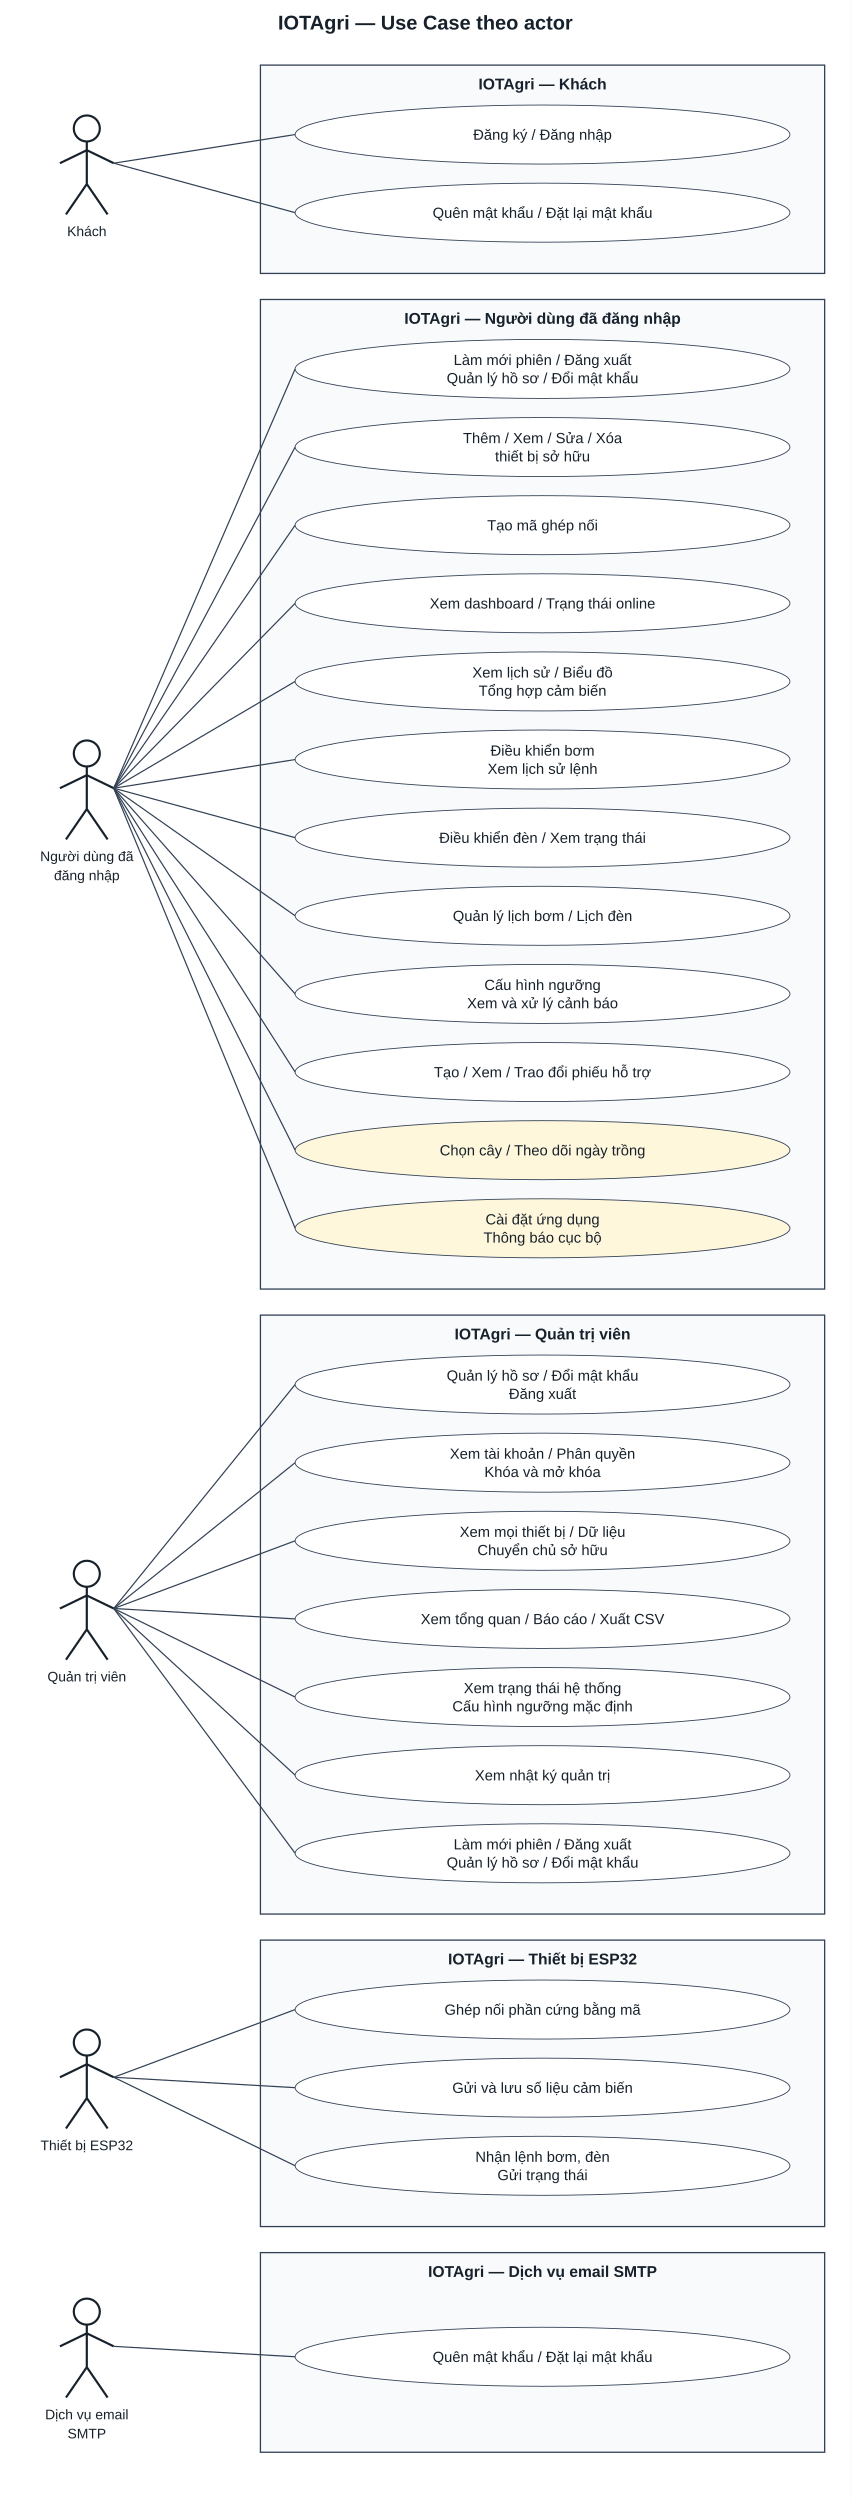
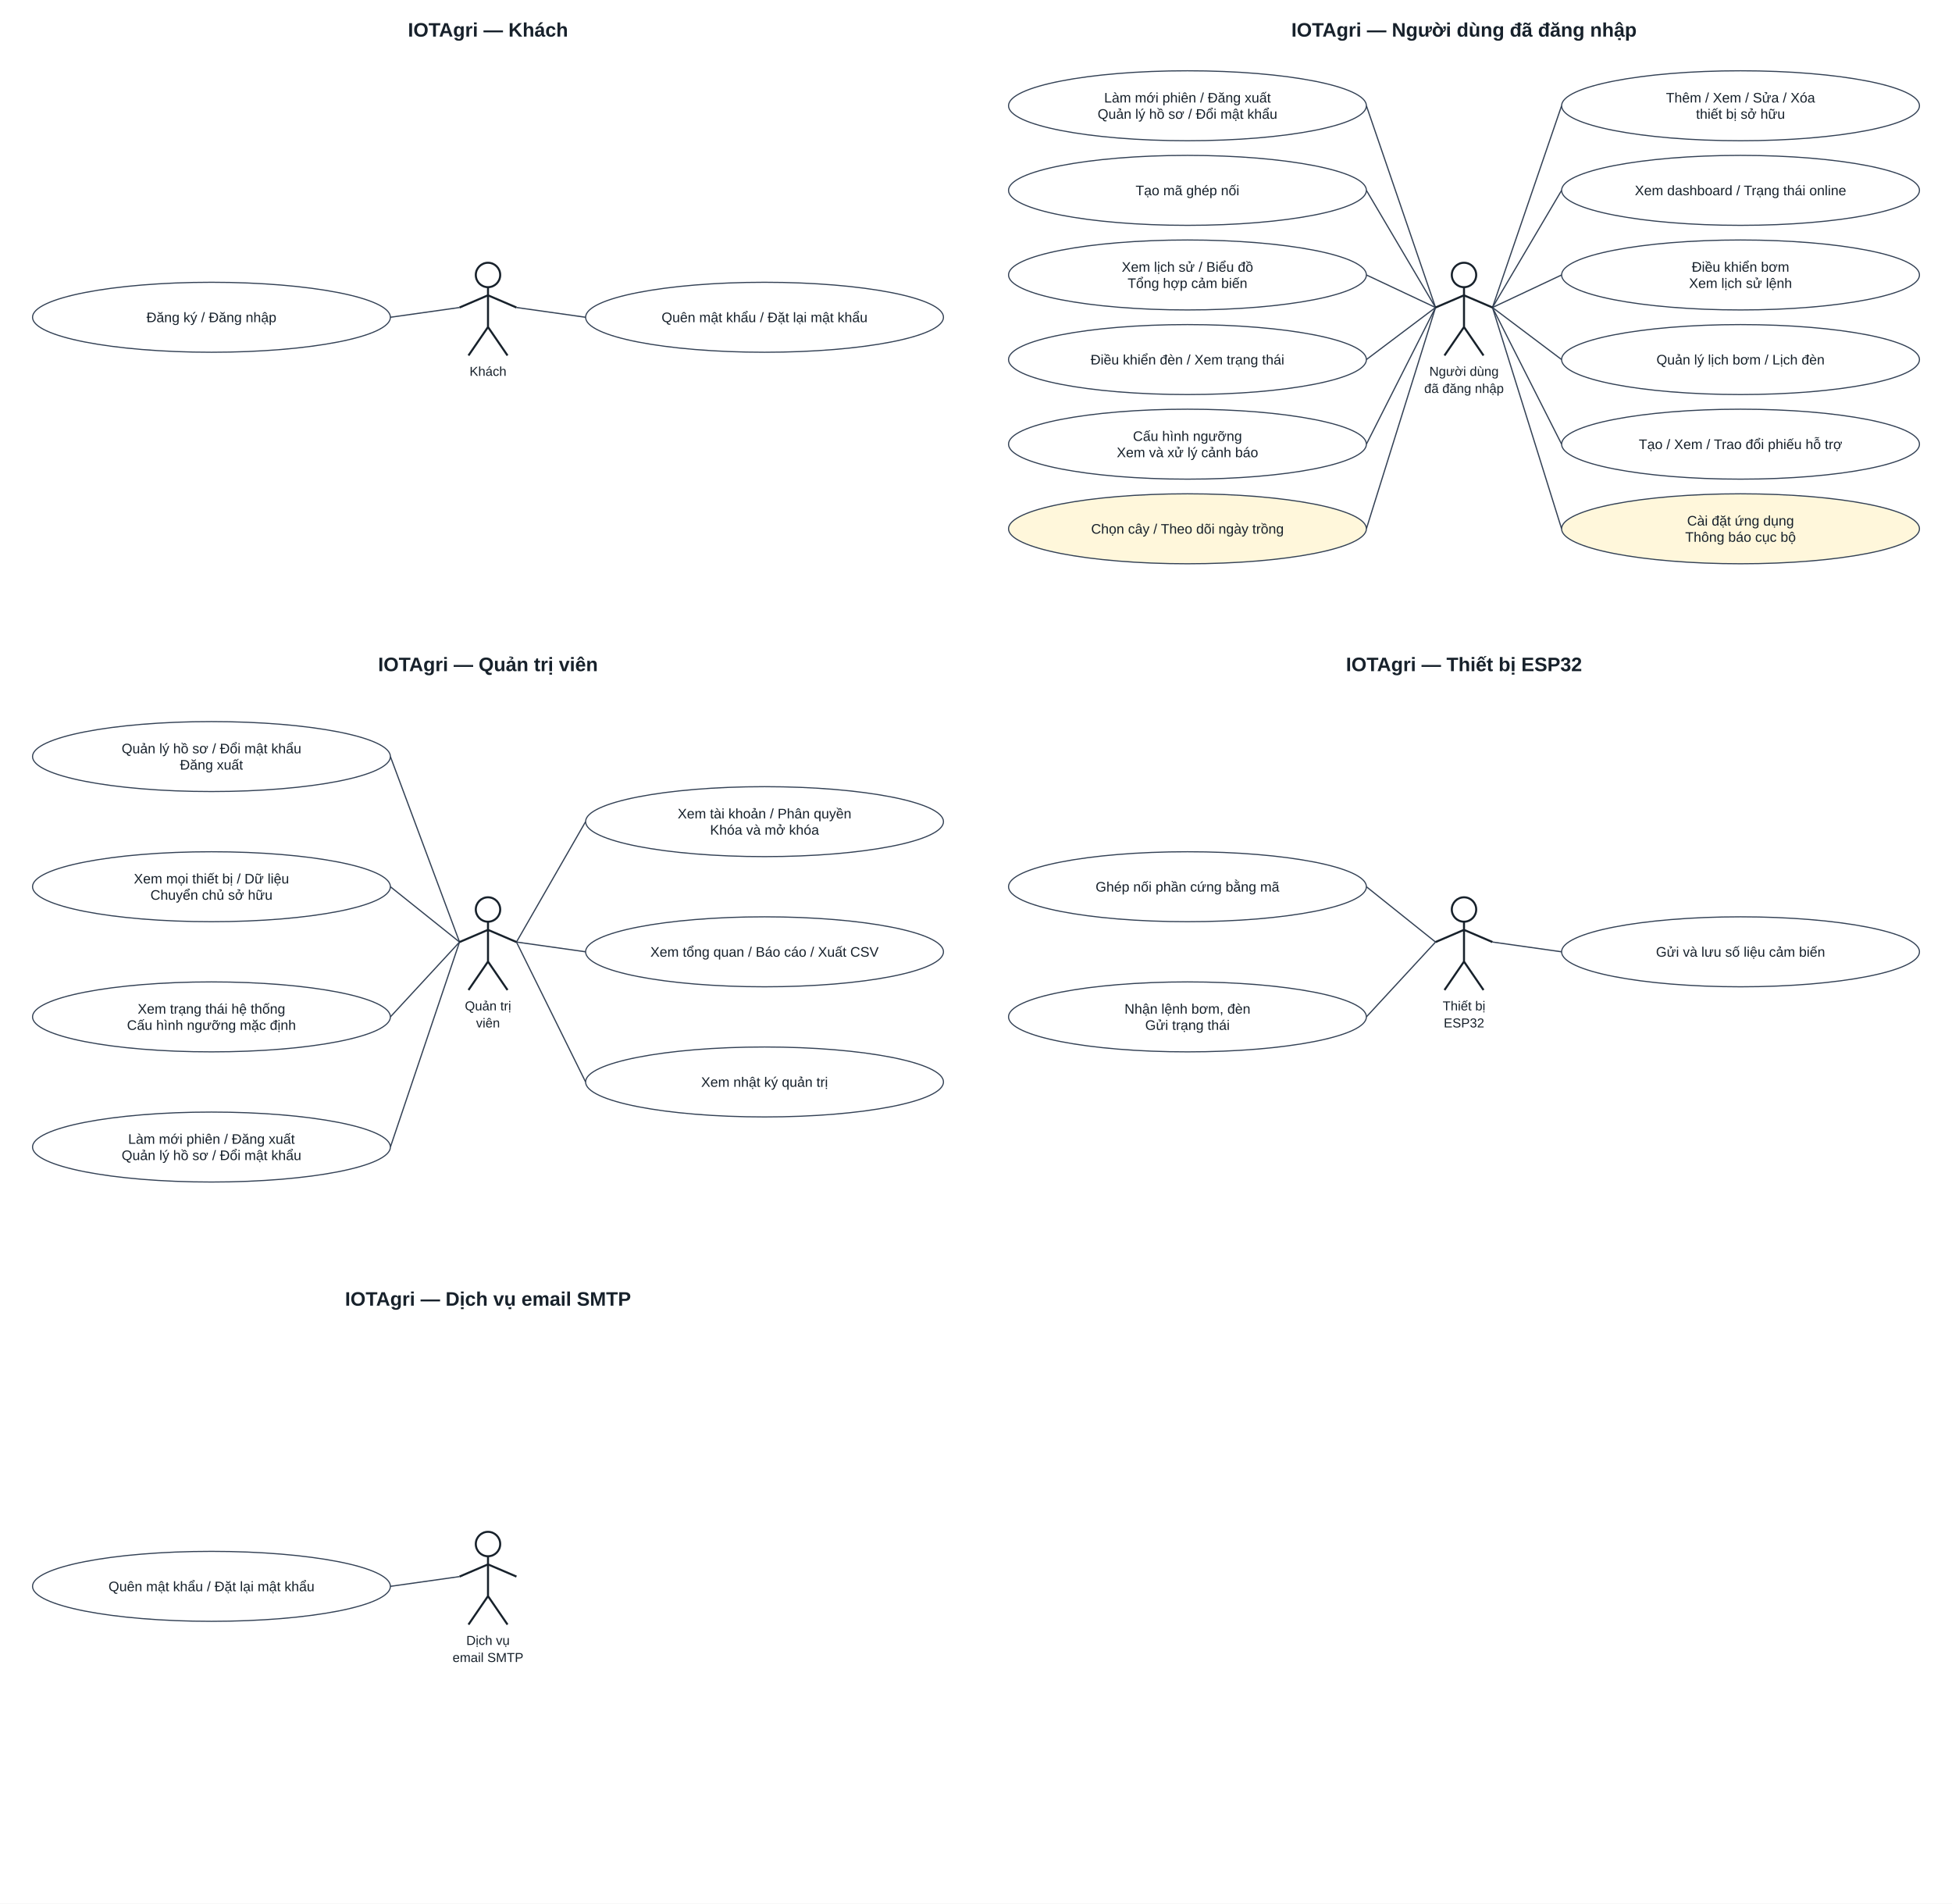
- <svg xmlns="http://www.w3.org/2000/svg" width="980" height="2880" viewBox="0 0 980 2880" role="img" aria-labelledby="title desc">
+ <svg xmlns="http://www.w3.org/2000/svg" width="2400" height="2340" viewBox="0 0 2400 2340" role="img" aria-labelledby="title desc">
  <rect width="100%" height="100%" fill="white" />
  <g font-family="Arial, sans-serif" fill="#17212b">
-     <text x="490" y="34" text-anchor="middle" font-size="23" font-weight="bold">IOTAgri — Use Case theo actor</text>
-     <g data-actor="Guest">
-       <rect x="300" y="75" width="650" height="240" fill="#f8fafc" stroke="#334155" stroke-width="1.5" />
-       <text x="625" y="103" text-anchor="middle" font-size="18" font-weight="bold">IOTAgri — Khách</text>
+     <g data-actor="Guest" transform="translate(0 0)">
+       <text x="600" y="45" text-anchor="middle" font-size="24" font-weight="bold">IOTAgri — Khách</text>
+       <line data-usecase="GuestUC1" x1="565" y1="378" x2="480" y2="390" stroke="#334155" stroke-width="1.5" />
+       <ellipse data-usecase="GuestUC1" cx="260" cy="390" rx="220" ry="43" fill="#FFFFFF" stroke="#334155" stroke-width="1.4" />
+       <text x="260" y="396.0" text-anchor="middle" font-size="17" font-weight="normal">Đăng ký / Đăng nhập</text>
+       <line data-usecase="GuestUC2" x1="635" y1="378" x2="720" y2="390" stroke="#334155" stroke-width="1.5" />
+       <ellipse data-usecase="GuestUC2" cx="940" cy="390" rx="220" ry="43" fill="#FFFFFF" stroke="#334155" stroke-width="1.4" />
+       <text x="940" y="396.0" text-anchor="middle" font-size="17" font-weight="normal">Quên mật khẩu / Đặt lại mật khẩu</text>
      <g fill="none" stroke="#17212b" stroke-width="2.5">
-         <circle cx="100" cy="148.0" r="15" />
-         <path d="M100 163.0 V212.0 M69 188.0 L100 173.0 L131 188.0 M100 212.0 L76 247.0 M100 212.0 L124 247.0" />
+         <circle cx="600" cy="338" r="15" />
+         <path d="M600 353 V402 M565 378 L600 363 L635 378 M600 402 L576 437 M600 402 L624 437" />
      </g>
-       <text x="100" y="272.0" text-anchor="middle" font-size="16" font-weight="normal">Khách</text>
-       <line data-usecase="GuestUC1" x1="131" y1="188.0" x2="340" y2="155.0" stroke="#334155" stroke-width="1.4" />
-       <ellipse data-usecase="GuestUC1" cx="625" cy="155.0" rx="285" ry="34" fill="#FFFFFF" stroke="#334155" />
-       <text x="625" y="161.0" text-anchor="middle" font-size="17" font-weight="normal">Đăng ký / Đăng nhập</text>
-       <line data-usecase="GuestUC2" x1="131" y1="188.0" x2="340" y2="245.0" stroke="#334155" stroke-width="1.4" />
-       <ellipse data-usecase="GuestUC2" cx="625" cy="245.0" rx="285" ry="34" fill="#FFFFFF" stroke="#334155" />
-       <text x="625" y="251.0" text-anchor="middle" font-size="17" font-weight="normal">Quên mật khẩu / Đặt lại mật khẩu</text>
+       <text x="600" y="462" text-anchor="middle" font-size="16" font-weight="normal">Khách</text>
    </g>
-     <g data-actor="User">
-       <rect x="300" y="345" width="650" height="1140" fill="#f8fafc" stroke="#334155" stroke-width="1.5" />
-       <text x="625" y="373" text-anchor="middle" font-size="18" font-weight="bold">IOTAgri — Người dùng đã đăng nhập</text>
+     <g data-actor="User" transform="translate(1200 0)">
+       <text x="600" y="45" text-anchor="middle" font-size="24" font-weight="bold">IOTAgri — Người dùng đã đăng nhập</text>
+       <line data-usecase="UserUC1" x1="565" y1="378" x2="480" y2="130.0" stroke="#334155" stroke-width="1.5" />
+       <ellipse data-usecase="UserUC1" cx="260" cy="130.0" rx="220" ry="43" fill="#FFFFFF" stroke="#334155" stroke-width="1.4" />
+       <text x="260" y="126.0" text-anchor="middle" font-size="17" font-weight="normal">Làm mới phiên / Đăng xuất</text>
+       <text x="260" y="146.0" text-anchor="middle" font-size="17" font-weight="normal">Quản lý hồ sơ / Đổi mật khẩu</text>
+       <line data-usecase="UserUC2" x1="635" y1="378" x2="720" y2="130.0" stroke="#334155" stroke-width="1.5" />
+       <ellipse data-usecase="UserUC2" cx="940" cy="130.0" rx="220" ry="43" fill="#FFFFFF" stroke="#334155" stroke-width="1.4" />
+       <text x="940" y="126.0" text-anchor="middle" font-size="17" font-weight="normal">Thêm / Xem / Sửa / Xóa</text>
+       <text x="940" y="146.0" text-anchor="middle" font-size="17" font-weight="normal">thiết bị sở hữu</text>
+       <line data-usecase="UserUC3" x1="565" y1="378" x2="480" y2="234.0" stroke="#334155" stroke-width="1.5" />
+       <ellipse data-usecase="UserUC3" cx="260" cy="234.0" rx="220" ry="43" fill="#FFFFFF" stroke="#334155" stroke-width="1.4" />
+       <text x="260" y="240.0" text-anchor="middle" font-size="17" font-weight="normal">Tạo mã ghép nối</text>
+       <line data-usecase="UserUC4" x1="635" y1="378" x2="720" y2="234.0" stroke="#334155" stroke-width="1.5" />
+       <ellipse data-usecase="UserUC4" cx="940" cy="234.0" rx="220" ry="43" fill="#FFFFFF" stroke="#334155" stroke-width="1.4" />
+       <text x="940" y="240.0" text-anchor="middle" font-size="17" font-weight="normal">Xem dashboard / Trạng thái online</text>
+       <line data-usecase="UserUC5" x1="565" y1="378" x2="480" y2="338.0" stroke="#334155" stroke-width="1.5" />
+       <ellipse data-usecase="UserUC5" cx="260" cy="338.0" rx="220" ry="43" fill="#FFFFFF" stroke="#334155" stroke-width="1.4" />
+       <text x="260" y="334.0" text-anchor="middle" font-size="17" font-weight="normal">Xem lịch sử / Biểu đồ</text>
+       <text x="260" y="354.0" text-anchor="middle" font-size="17" font-weight="normal">Tổng hợp cảm biến</text>
+       <line data-usecase="UserUC6" x1="635" y1="378" x2="720" y2="338.0" stroke="#334155" stroke-width="1.5" />
+       <ellipse data-usecase="UserUC6" cx="940" cy="338.0" rx="220" ry="43" fill="#FFFFFF" stroke="#334155" stroke-width="1.4" />
+       <text x="940" y="334.0" text-anchor="middle" font-size="17" font-weight="normal">Điều khiển bơm</text>
+       <text x="940" y="354.0" text-anchor="middle" font-size="17" font-weight="normal">Xem lịch sử lệnh</text>
+       <line data-usecase="UserUC7" x1="565" y1="378" x2="480" y2="442.0" stroke="#334155" stroke-width="1.5" />
+       <ellipse data-usecase="UserUC7" cx="260" cy="442.0" rx="220" ry="43" fill="#FFFFFF" stroke="#334155" stroke-width="1.4" />
+       <text x="260" y="448.0" text-anchor="middle" font-size="17" font-weight="normal">Điều khiển đèn / Xem trạng thái</text>
+       <line data-usecase="UserUC8" x1="635" y1="378" x2="720" y2="442.0" stroke="#334155" stroke-width="1.5" />
+       <ellipse data-usecase="UserUC8" cx="940" cy="442.0" rx="220" ry="43" fill="#FFFFFF" stroke="#334155" stroke-width="1.4" />
+       <text x="940" y="448.0" text-anchor="middle" font-size="17" font-weight="normal">Quản lý lịch bơm / Lịch đèn</text>
+       <line data-usecase="UserUC9" x1="565" y1="378" x2="480" y2="546.0" stroke="#334155" stroke-width="1.5" />
+       <ellipse data-usecase="UserUC9" cx="260" cy="546.0" rx="220" ry="43" fill="#FFFFFF" stroke="#334155" stroke-width="1.4" />
+       <text x="260" y="542.0" text-anchor="middle" font-size="17" font-weight="normal">Cấu hình ngưỡng</text>
+       <text x="260" y="562.0" text-anchor="middle" font-size="17" font-weight="normal">Xem và xử lý cảnh báo</text>
+       <line data-usecase="UserUC10" x1="635" y1="378" x2="720" y2="546.0" stroke="#334155" stroke-width="1.5" />
+       <ellipse data-usecase="UserUC10" cx="940" cy="546.0" rx="220" ry="43" fill="#FFFFFF" stroke="#334155" stroke-width="1.4" />
+       <text x="940" y="552.0" text-anchor="middle" font-size="17" font-weight="normal">Tạo / Xem / Trao đổi phiếu hỗ trợ</text>
+       <line data-usecase="UserUC11" x1="565" y1="378" x2="480" y2="650.0" stroke="#334155" stroke-width="1.5" />
+       <ellipse data-usecase="UserUC11" cx="260" cy="650.0" rx="220" ry="43" fill="#FFF7DB" stroke="#334155" stroke-width="1.4" />
+       <text x="260" y="656.0" text-anchor="middle" font-size="17" font-weight="normal">Chọn cây / Theo dõi ngày trồng</text>
+       <line data-usecase="UserUC12" x1="635" y1="378" x2="720" y2="650.0" stroke="#334155" stroke-width="1.5" />
+       <ellipse data-usecase="UserUC12" cx="940" cy="650.0" rx="220" ry="43" fill="#FFF7DB" stroke="#334155" stroke-width="1.4" />
+       <text x="940" y="646.0" text-anchor="middle" font-size="17" font-weight="normal">Cài đặt ứng dụng</text>
+       <text x="940" y="666.0" text-anchor="middle" font-size="17" font-weight="normal">Thông báo cục bộ</text>
      <g fill="none" stroke="#17212b" stroke-width="2.5">
-         <circle cx="100" cy="868.0" r="15" />
-         <path d="M100 883.0 V932.0 M69 908.0 L100 893.0 L131 908.0 M100 932.0 L76 967.0 M100 932.0 L124 967.0" />
+         <circle cx="600" cy="338" r="15" />
+         <path d="M600 353 V402 M565 378 L600 363 L635 378 M600 402 L576 437 M600 402 L624 437" />
      </g>
-       <text x="100" y="992.0" text-anchor="middle" font-size="16" font-weight="normal">Người dùng đã</text>
-       <text x="100" y="1014.0" text-anchor="middle" font-size="16" font-weight="normal">đăng nhập</text>
-       <line data-usecase="UserUC1" x1="131" y1="908.0" x2="340" y2="425.0" stroke="#334155" stroke-width="1.4" />
-       <ellipse data-usecase="UserUC1" cx="625" cy="425.0" rx="285" ry="34" fill="#FFFFFF" stroke="#334155" />
-       <text x="625" y="420.5" text-anchor="middle" font-size="17" font-weight="normal">Làm mới phiên / Đăng xuất</text>
-       <text x="625" y="441.5" text-anchor="middle" font-size="17" font-weight="normal">Quản lý hồ sơ / Đổi mật khẩu</text>
-       <line data-usecase="UserUC2" x1="131" y1="908.0" x2="340" y2="515.0" stroke="#334155" stroke-width="1.4" />
-       <ellipse data-usecase="UserUC2" cx="625" cy="515.0" rx="285" ry="34" fill="#FFFFFF" stroke="#334155" />
-       <text x="625" y="510.5" text-anchor="middle" font-size="17" font-weight="normal">Thêm / Xem / Sửa / Xóa</text>
-       <text x="625" y="531.5" text-anchor="middle" font-size="17" font-weight="normal">thiết bị sở hữu</text>
-       <line data-usecase="UserUC3" x1="131" y1="908.0" x2="340" y2="605.0" stroke="#334155" stroke-width="1.4" />
-       <ellipse data-usecase="UserUC3" cx="625" cy="605.0" rx="285" ry="34" fill="#FFFFFF" stroke="#334155" />
-       <text x="625" y="611.0" text-anchor="middle" font-size="17" font-weight="normal">Tạo mã ghép nối</text>
-       <line data-usecase="UserUC4" x1="131" y1="908.0" x2="340" y2="695.0" stroke="#334155" stroke-width="1.4" />
-       <ellipse data-usecase="UserUC4" cx="625" cy="695.0" rx="285" ry="34" fill="#FFFFFF" stroke="#334155" />
-       <text x="625" y="701.0" text-anchor="middle" font-size="17" font-weight="normal">Xem dashboard / Trạng thái online</text>
-       <line data-usecase="UserUC5" x1="131" y1="908.0" x2="340" y2="785.0" stroke="#334155" stroke-width="1.4" />
-       <ellipse data-usecase="UserUC5" cx="625" cy="785.0" rx="285" ry="34" fill="#FFFFFF" stroke="#334155" />
-       <text x="625" y="780.5" text-anchor="middle" font-size="17" font-weight="normal">Xem lịch sử / Biểu đồ</text>
-       <text x="625" y="801.5" text-anchor="middle" font-size="17" font-weight="normal">Tổng hợp cảm biến</text>
-       <line data-usecase="UserUC6" x1="131" y1="908.0" x2="340" y2="875.0" stroke="#334155" stroke-width="1.4" />
-       <ellipse data-usecase="UserUC6" cx="625" cy="875.0" rx="285" ry="34" fill="#FFFFFF" stroke="#334155" />
-       <text x="625" y="870.5" text-anchor="middle" font-size="17" font-weight="normal">Điều khiển bơm</text>
-       <text x="625" y="891.5" text-anchor="middle" font-size="17" font-weight="normal">Xem lịch sử lệnh</text>
-       <line data-usecase="UserUC7" x1="131" y1="908.0" x2="340" y2="965.0" stroke="#334155" stroke-width="1.4" />
-       <ellipse data-usecase="UserUC7" cx="625" cy="965.0" rx="285" ry="34" fill="#FFFFFF" stroke="#334155" />
-       <text x="625" y="971.0" text-anchor="middle" font-size="17" font-weight="normal">Điều khiển đèn / Xem trạng thái</text>
-       <line data-usecase="UserUC8" x1="131" y1="908.0" x2="340" y2="1055.0" stroke="#334155" stroke-width="1.4" />
-       <ellipse data-usecase="UserUC8" cx="625" cy="1055.0" rx="285" ry="34" fill="#FFFFFF" stroke="#334155" />
-       <text x="625" y="1061.0" text-anchor="middle" font-size="17" font-weight="normal">Quản lý lịch bơm / Lịch đèn</text>
-       <line data-usecase="UserUC9" x1="131" y1="908.0" x2="340" y2="1145.0" stroke="#334155" stroke-width="1.4" />
-       <ellipse data-usecase="UserUC9" cx="625" cy="1145.0" rx="285" ry="34" fill="#FFFFFF" stroke="#334155" />
-       <text x="625" y="1140.5" text-anchor="middle" font-size="17" font-weight="normal">Cấu hình ngưỡng</text>
-       <text x="625" y="1161.5" text-anchor="middle" font-size="17" font-weight="normal">Xem và xử lý cảnh báo</text>
-       <line data-usecase="UserUC10" x1="131" y1="908.0" x2="340" y2="1235.0" stroke="#334155" stroke-width="1.4" />
-       <ellipse data-usecase="UserUC10" cx="625" cy="1235.0" rx="285" ry="34" fill="#FFFFFF" stroke="#334155" />
-       <text x="625" y="1241.0" text-anchor="middle" font-size="17" font-weight="normal">Tạo / Xem / Trao đổi phiếu hỗ trợ</text>
-       <line data-usecase="UserUC11" x1="131" y1="908.0" x2="340" y2="1325.0" stroke="#334155" stroke-width="1.4" />
-       <ellipse data-usecase="UserUC11" cx="625" cy="1325.0" rx="285" ry="34" fill="#FFF7DB" stroke="#334155" />
-       <text x="625" y="1331.0" text-anchor="middle" font-size="17" font-weight="normal">Chọn cây / Theo dõi ngày trồng</text>
-       <line data-usecase="UserUC12" x1="131" y1="908.0" x2="340" y2="1415.0" stroke="#334155" stroke-width="1.4" />
-       <ellipse data-usecase="UserUC12" cx="625" cy="1415.0" rx="285" ry="34" fill="#FFF7DB" stroke="#334155" />
-       <text x="625" y="1410.5" text-anchor="middle" font-size="17" font-weight="normal">Cài đặt ứng dụng</text>
-       <text x="625" y="1431.5" text-anchor="middle" font-size="17" font-weight="normal">Thông báo cục bộ</text>
+       <text x="600" y="462" text-anchor="middle" font-size="16" font-weight="normal">Người dùng</text>
+       <text x="600" y="483" text-anchor="middle" font-size="16" font-weight="normal">đã đăng nhập</text>
    </g>
-     <g data-actor="Admin">
-       <rect x="300" y="1515" width="650" height="690" fill="#f8fafc" stroke="#334155" stroke-width="1.5" />
-       <text x="625" y="1543" text-anchor="middle" font-size="18" font-weight="bold">IOTAgri — Quản trị viên</text>
+     <g data-actor="Admin" transform="translate(0 780)">
+       <text x="600" y="45" text-anchor="middle" font-size="24" font-weight="bold">IOTAgri — Quản trị viên</text>
+       <line data-usecase="AdminUC1" x1="565" y1="378" x2="480" y2="150.0" stroke="#334155" stroke-width="1.5" />
+       <ellipse data-usecase="AdminUC1" cx="260" cy="150.0" rx="220" ry="43" fill="#FFFFFF" stroke="#334155" stroke-width="1.4" />
+       <text x="260" y="146.0" text-anchor="middle" font-size="17" font-weight="normal">Quản lý hồ sơ / Đổi mật khẩu</text>
+       <text x="260" y="166.0" text-anchor="middle" font-size="17" font-weight="normal">Đăng xuất</text>
+       <line data-usecase="AdminUC2" x1="635" y1="378" x2="720" y2="230.0" stroke="#334155" stroke-width="1.5" />
+       <ellipse data-usecase="AdminUC2" cx="940" cy="230.0" rx="220" ry="43" fill="#FFFFFF" stroke="#334155" stroke-width="1.4" />
+       <text x="940" y="226.0" text-anchor="middle" font-size="17" font-weight="normal">Xem tài khoản / Phân quyền</text>
+       <text x="940" y="246.0" text-anchor="middle" font-size="17" font-weight="normal">Khóa và mở khóa</text>
+       <line data-usecase="AdminUC3" x1="565" y1="378" x2="480" y2="310.0" stroke="#334155" stroke-width="1.5" />
+       <ellipse data-usecase="AdminUC3" cx="260" cy="310.0" rx="220" ry="43" fill="#FFFFFF" stroke="#334155" stroke-width="1.4" />
+       <text x="260" y="306.0" text-anchor="middle" font-size="17" font-weight="normal">Xem mọi thiết bị / Dữ liệu</text>
+       <text x="260" y="326.0" text-anchor="middle" font-size="17" font-weight="normal">Chuyển chủ sở hữu</text>
+       <line data-usecase="AdminUC4" x1="635" y1="378" x2="720" y2="390.0" stroke="#334155" stroke-width="1.5" />
+       <ellipse data-usecase="AdminUC4" cx="940" cy="390.0" rx="220" ry="43" fill="#FFFFFF" stroke="#334155" stroke-width="1.4" />
+       <text x="940" y="396.0" text-anchor="middle" font-size="17" font-weight="normal">Xem tổng quan / Báo cáo / Xuất CSV</text>
+       <line data-usecase="AdminUC5" x1="565" y1="378" x2="480" y2="470.0" stroke="#334155" stroke-width="1.5" />
+       <ellipse data-usecase="AdminUC5" cx="260" cy="470.0" rx="220" ry="43" fill="#FFFFFF" stroke="#334155" stroke-width="1.4" />
+       <text x="260" y="466.0" text-anchor="middle" font-size="17" font-weight="normal">Xem trạng thái hệ thống</text>
+       <text x="260" y="486.0" text-anchor="middle" font-size="17" font-weight="normal">Cấu hình ngưỡng mặc định</text>
+       <line data-usecase="AdminUC6" x1="635" y1="378" x2="720" y2="550.0" stroke="#334155" stroke-width="1.5" />
+       <ellipse data-usecase="AdminUC6" cx="940" cy="550.0" rx="220" ry="43" fill="#FFFFFF" stroke="#334155" stroke-width="1.4" />
+       <text x="940" y="556.0" text-anchor="middle" font-size="17" font-weight="normal">Xem nhật ký quản trị</text>
+       <line data-usecase="AdminUC7" x1="565" y1="378" x2="480" y2="630.0" stroke="#334155" stroke-width="1.5" />
+       <ellipse data-usecase="AdminUC7" cx="260" cy="630.0" rx="220" ry="43" fill="#FFFFFF" stroke="#334155" stroke-width="1.4" />
+       <text x="260" y="626.0" text-anchor="middle" font-size="17" font-weight="normal">Làm mới phiên / Đăng xuất</text>
+       <text x="260" y="646.0" text-anchor="middle" font-size="17" font-weight="normal">Quản lý hồ sơ / Đổi mật khẩu</text>
      <g fill="none" stroke="#17212b" stroke-width="2.5">
-         <circle cx="100" cy="1813.0" r="15" />
-         <path d="M100 1828.0 V1877.0 M69 1853.0 L100 1838.0 L131 1853.0 M100 1877.0 L76 1912.0 M100 1877.0 L124 1912.0" />
+         <circle cx="600" cy="338" r="15" />
+         <path d="M600 353 V402 M565 378 L600 363 L635 378 M600 402 L576 437 M600 402 L624 437" />
      </g>
-       <text x="100" y="1937.0" text-anchor="middle" font-size="16" font-weight="normal">Quản trị viên</text>
-       <line data-usecase="AdminUC1" x1="131" y1="1853.0" x2="340" y2="1595.0" stroke="#334155" stroke-width="1.4" />
-       <ellipse data-usecase="AdminUC1" cx="625" cy="1595.0" rx="285" ry="34" fill="#FFFFFF" stroke="#334155" />
-       <text x="625" y="1590.5" text-anchor="middle" font-size="17" font-weight="normal">Quản lý hồ sơ / Đổi mật khẩu</text>
-       <text x="625" y="1611.5" text-anchor="middle" font-size="17" font-weight="normal">Đăng xuất</text>
-       <line data-usecase="AdminUC2" x1="131" y1="1853.0" x2="340" y2="1685.0" stroke="#334155" stroke-width="1.4" />
-       <ellipse data-usecase="AdminUC2" cx="625" cy="1685.0" rx="285" ry="34" fill="#FFFFFF" stroke="#334155" />
-       <text x="625" y="1680.5" text-anchor="middle" font-size="17" font-weight="normal">Xem tài khoản / Phân quyền</text>
-       <text x="625" y="1701.5" text-anchor="middle" font-size="17" font-weight="normal">Khóa và mở khóa</text>
-       <line data-usecase="AdminUC3" x1="131" y1="1853.0" x2="340" y2="1775.0" stroke="#334155" stroke-width="1.4" />
-       <ellipse data-usecase="AdminUC3" cx="625" cy="1775.0" rx="285" ry="34" fill="#FFFFFF" stroke="#334155" />
-       <text x="625" y="1770.5" text-anchor="middle" font-size="17" font-weight="normal">Xem mọi thiết bị / Dữ liệu</text>
-       <text x="625" y="1791.5" text-anchor="middle" font-size="17" font-weight="normal">Chuyển chủ sở hữu</text>
-       <line data-usecase="AdminUC4" x1="131" y1="1853.0" x2="340" y2="1865.0" stroke="#334155" stroke-width="1.4" />
-       <ellipse data-usecase="AdminUC4" cx="625" cy="1865.0" rx="285" ry="34" fill="#FFFFFF" stroke="#334155" />
-       <text x="625" y="1871.0" text-anchor="middle" font-size="17" font-weight="normal">Xem tổng quan / Báo cáo / Xuất CSV</text>
-       <line data-usecase="AdminUC5" x1="131" y1="1853.0" x2="340" y2="1955.0" stroke="#334155" stroke-width="1.4" />
-       <ellipse data-usecase="AdminUC5" cx="625" cy="1955.0" rx="285" ry="34" fill="#FFFFFF" stroke="#334155" />
-       <text x="625" y="1950.5" text-anchor="middle" font-size="17" font-weight="normal">Xem trạng thái hệ thống</text>
-       <text x="625" y="1971.5" text-anchor="middle" font-size="17" font-weight="normal">Cấu hình ngưỡng mặc định</text>
-       <line data-usecase="AdminUC6" x1="131" y1="1853.0" x2="340" y2="2045.0" stroke="#334155" stroke-width="1.4" />
-       <ellipse data-usecase="AdminUC6" cx="625" cy="2045.0" rx="285" ry="34" fill="#FFFFFF" stroke="#334155" />
-       <text x="625" y="2051.0" text-anchor="middle" font-size="17" font-weight="normal">Xem nhật ký quản trị</text>
-       <line data-usecase="AdminUC7" x1="131" y1="1853.0" x2="340" y2="2135.0" stroke="#334155" stroke-width="1.4" />
-       <ellipse data-usecase="AdminUC7" cx="625" cy="2135.0" rx="285" ry="34" fill="#FFFFFF" stroke="#334155" />
-       <text x="625" y="2130.5" text-anchor="middle" font-size="17" font-weight="normal">Làm mới phiên / Đăng xuất</text>
-       <text x="625" y="2151.5" text-anchor="middle" font-size="17" font-weight="normal">Quản lý hồ sơ / Đổi mật khẩu</text>
+       <text x="600" y="462" text-anchor="middle" font-size="16" font-weight="normal">Quản trị</text>
+       <text x="600" y="483" text-anchor="middle" font-size="16" font-weight="normal">viên</text>
    </g>
-     <g data-actor="ESP">
-       <rect x="300" y="2235" width="650" height="330" fill="#f8fafc" stroke="#334155" stroke-width="1.5" />
-       <text x="625" y="2263" text-anchor="middle" font-size="18" font-weight="bold">IOTAgri — Thiết bị ESP32</text>
+     <g data-actor="ESP" transform="translate(1200 780)">
+       <text x="600" y="45" text-anchor="middle" font-size="24" font-weight="bold">IOTAgri — Thiết bị ESP32</text>
+       <line data-usecase="ESPUC1" x1="565" y1="378" x2="480" y2="310.0" stroke="#334155" stroke-width="1.5" />
+       <ellipse data-usecase="ESPUC1" cx="260" cy="310.0" rx="220" ry="43" fill="#FFFFFF" stroke="#334155" stroke-width="1.4" />
+       <text x="260" y="316.0" text-anchor="middle" font-size="17" font-weight="normal">Ghép nối phần cứng bằng mã</text>
+       <line data-usecase="ESPUC2" x1="635" y1="378" x2="720" y2="390" stroke="#334155" stroke-width="1.5" />
+       <ellipse data-usecase="ESPUC2" cx="940" cy="390" rx="220" ry="43" fill="#FFFFFF" stroke="#334155" stroke-width="1.4" />
+       <text x="940" y="396.0" text-anchor="middle" font-size="17" font-weight="normal">Gửi và lưu số liệu cảm biến</text>
+       <line data-usecase="ESPUC3" x1="565" y1="378" x2="480" y2="470.0" stroke="#334155" stroke-width="1.5" />
+       <ellipse data-usecase="ESPUC3" cx="260" cy="470.0" rx="220" ry="43" fill="#FFFFFF" stroke="#334155" stroke-width="1.4" />
+       <text x="260" y="466.0" text-anchor="middle" font-size="17" font-weight="normal">Nhận lệnh bơm, đèn</text>
+       <text x="260" y="486.0" text-anchor="middle" font-size="17" font-weight="normal">Gửi trạng thái</text>
      <g fill="none" stroke="#17212b" stroke-width="2.5">
-         <circle cx="100" cy="2353.0" r="15" />
-         <path d="M100 2368.0 V2417.0 M69 2393.0 L100 2378.0 L131 2393.0 M100 2417.0 L76 2452.0 M100 2417.0 L124 2452.0" />
+         <circle cx="600" cy="338" r="15" />
+         <path d="M600 353 V402 M565 378 L600 363 L635 378 M600 402 L576 437 M600 402 L624 437" />
      </g>
-       <text x="100" y="2477.0" text-anchor="middle" font-size="16" font-weight="normal">Thiết bị ESP32</text>
-       <line data-usecase="ESPUC1" x1="131" y1="2393.0" x2="340" y2="2315.0" stroke="#334155" stroke-width="1.4" />
-       <ellipse data-usecase="ESPUC1" cx="625" cy="2315.0" rx="285" ry="34" fill="#FFFFFF" stroke="#334155" />
-       <text x="625" y="2321.0" text-anchor="middle" font-size="17" font-weight="normal">Ghép nối phần cứng bằng mã</text>
-       <line data-usecase="ESPUC2" x1="131" y1="2393.0" x2="340" y2="2405.0" stroke="#334155" stroke-width="1.4" />
-       <ellipse data-usecase="ESPUC2" cx="625" cy="2405.0" rx="285" ry="34" fill="#FFFFFF" stroke="#334155" />
-       <text x="625" y="2411.0" text-anchor="middle" font-size="17" font-weight="normal">Gửi và lưu số liệu cảm biến</text>
-       <line data-usecase="ESPUC3" x1="131" y1="2393.0" x2="340" y2="2495.0" stroke="#334155" stroke-width="1.4" />
-       <ellipse data-usecase="ESPUC3" cx="625" cy="2495.0" rx="285" ry="34" fill="#FFFFFF" stroke="#334155" />
-       <text x="625" y="2490.5" text-anchor="middle" font-size="17" font-weight="normal">Nhận lệnh bơm, đèn</text>
-       <text x="625" y="2511.5" text-anchor="middle" font-size="17" font-weight="normal">Gửi trạng thái</text>
+       <text x="600" y="462" text-anchor="middle" font-size="16" font-weight="normal">Thiết bị</text>
+       <text x="600" y="483" text-anchor="middle" font-size="16" font-weight="normal">ESP32</text>
    </g>
-     <g data-actor="SMTP">
-       <rect x="300" y="2595" width="650" height="230" fill="#f8fafc" stroke="#334155" stroke-width="1.5" />
-       <text x="625" y="2623" text-anchor="middle" font-size="18" font-weight="bold">IOTAgri — Dịch vụ email SMTP</text>
+     <g data-actor="SMTP" transform="translate(0 1560)">
+       <text x="600" y="45" text-anchor="middle" font-size="24" font-weight="bold">IOTAgri — Dịch vụ email SMTP</text>
+       <line data-usecase="SMTPUC1" x1="565" y1="378" x2="480" y2="390" stroke="#334155" stroke-width="1.5" />
+       <ellipse data-usecase="SMTPUC1" cx="260" cy="390" rx="220" ry="43" fill="#FFFFFF" stroke="#334155" stroke-width="1.4" />
+       <text x="260" y="396.0" text-anchor="middle" font-size="17" font-weight="normal">Quên mật khẩu / Đặt lại mật khẩu</text>
      <g fill="none" stroke="#17212b" stroke-width="2.5">
-         <circle cx="100" cy="2663.0" r="15" />
-         <path d="M100 2678.0 V2727.0 M69 2703.0 L100 2688.0 L131 2703.0 M100 2727.0 L76 2762.0 M100 2727.0 L124 2762.0" />
+         <circle cx="600" cy="338" r="15" />
+         <path d="M600 353 V402 M565 378 L600 363 L635 378 M600 402 L576 437 M600 402 L624 437" />
      </g>
-       <text x="100" y="2787.0" text-anchor="middle" font-size="16" font-weight="normal">Dịch vụ email</text>
-       <text x="100" y="2809.0" text-anchor="middle" font-size="16" font-weight="normal">SMTP</text>
-       <line data-usecase="SMTPUC1" x1="131" y1="2703.0" x2="340" y2="2715.0" stroke="#334155" stroke-width="1.4" />
-       <ellipse data-usecase="SMTPUC1" cx="625" cy="2715.0" rx="285" ry="34" fill="#FFFFFF" stroke="#334155" />
-       <text x="625" y="2721.0" text-anchor="middle" font-size="17" font-weight="normal">Quên mật khẩu / Đặt lại mật khẩu</text>
+       <text x="600" y="462" text-anchor="middle" font-size="16" font-weight="normal">Dịch vụ</text>
+       <text x="600" y="483" text-anchor="middle" font-size="16" font-weight="normal">email SMTP</text>
    </g>
  </g>
</svg>
